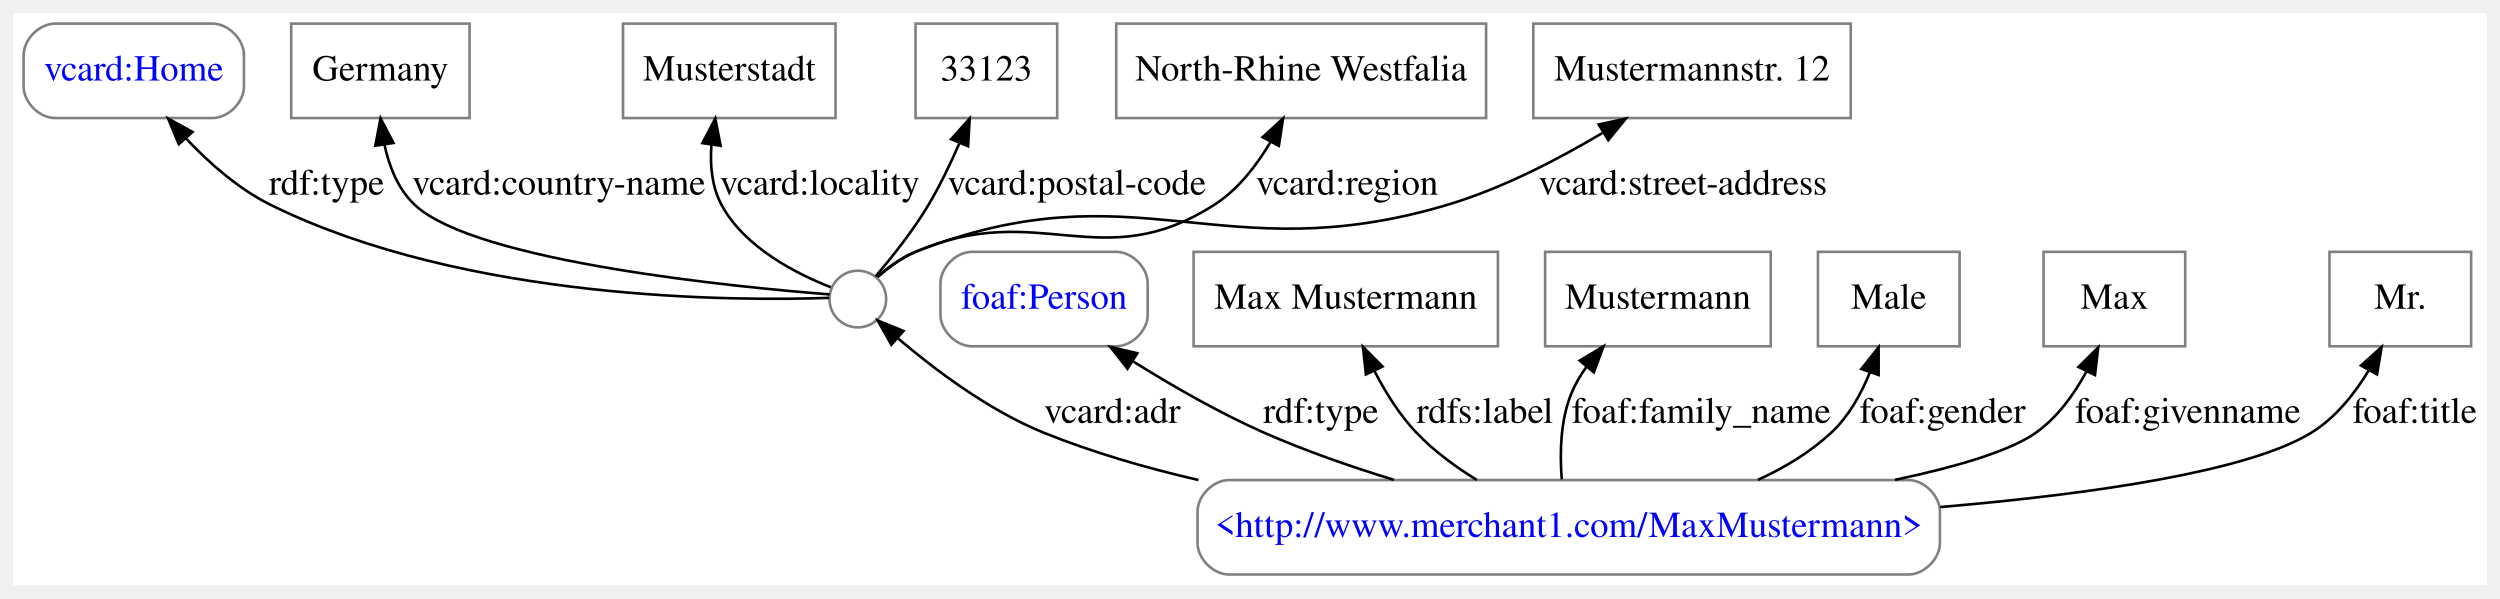
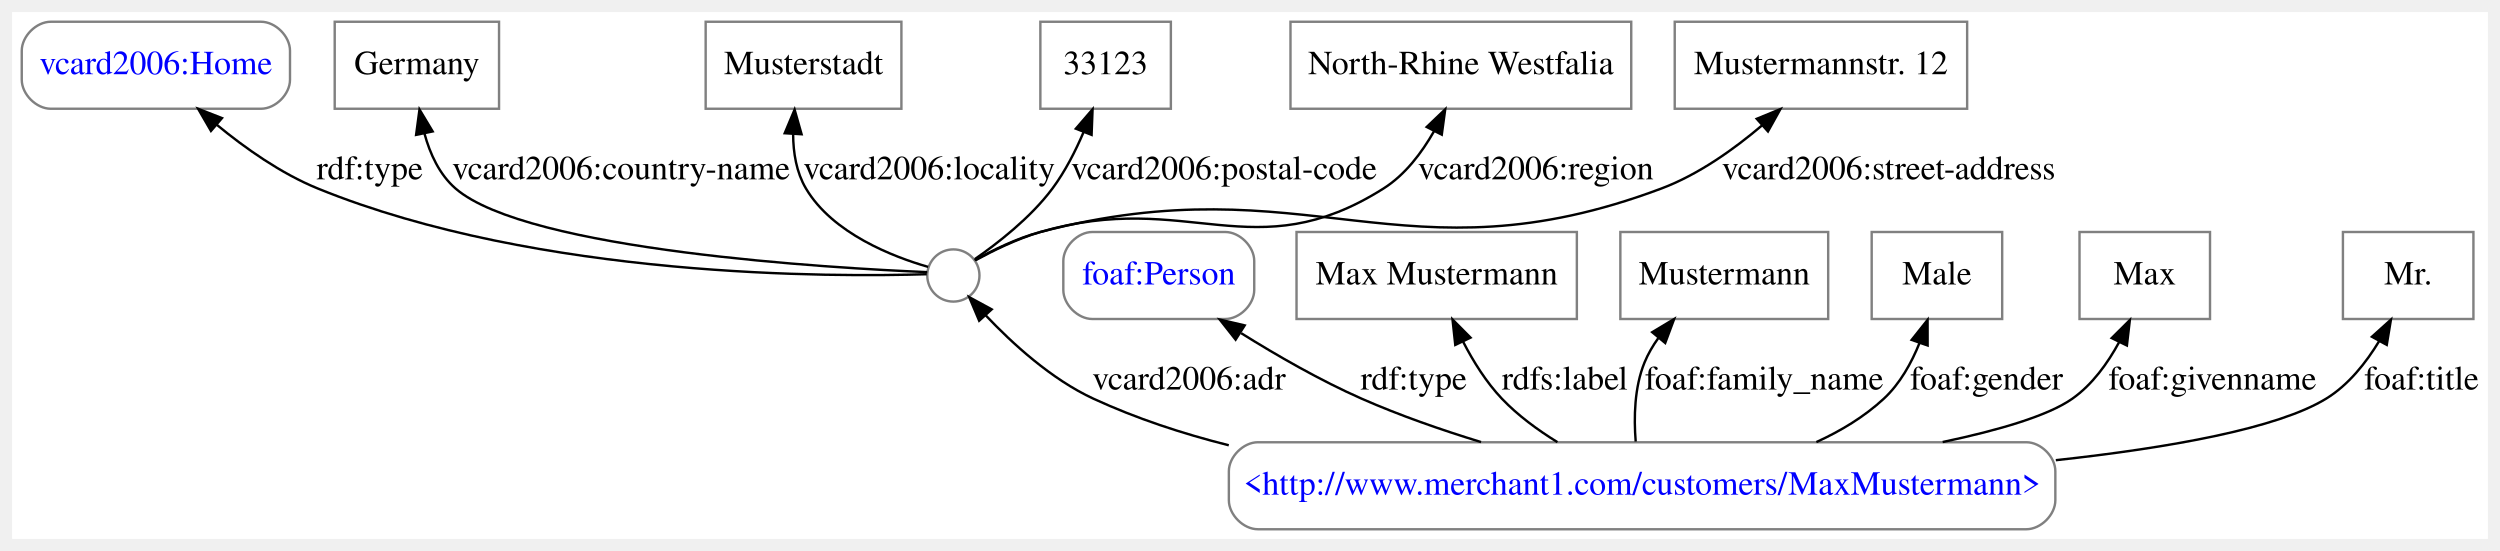
- <svg xmlns="http://www.w3.org/2000/svg" width="953pt" height="228pt" viewBox="0 0 953 228" id="svg2" version="1.1">
+ <svg xmlns="http://www.w3.org/2000/svg" width="1034.5pt" height="228pt" viewBox="0 0 1033.995 228" id="svg2" version="1.1">
  <defs id="defs224" />
-   <g id="graph0" class="graph" transform="translate(9,219)">
-     <polygon points="939,4 -4,4 -4,4 -4,-214 939,-214 " id="polygon7" style="fill:#ffffff;stroke:none" />
+   <g id="graph0" class="graph" transform="translate(8.75,219)">
+     <polygon points="1020.5,4 -4,4 -4,4 -4,-214 1020.5,-214 " id="polygon7" style="fill:#ffffff;stroke:none" />
    <g id="node1" class="node">
-       <circle cx="318" cy="-105" id="ellipse12" r="10.8" style="fill:#ffffff;stroke:#808080" />
+       <circle cx="385.5" cy="-105" id="ellipse12" r="10.8" style="fill:#ffffff;stroke:#808080" />
    </g>
    <g id="node2" class="node">
-       <path d="m 72,-210 c 0,0 -60,0 -60,0 -6,0 -12,6 -12,12 0,0 0,12 0,12 0,6 6,12 12,12 0,0 60,0 60,0 6,0 12,-6 12,-12 0,0 0,-12 0,-12 0,-6 -6,-12 -12,-12" id="path17" style="fill:none;stroke:#808080" />
-       <text x="42" y="-188.3" font-size="14.00" id="text19" style="font-size:14px;font-family:Times, serif;text-anchor:middle;fill:#0000ff">vcard:Home</text>
+       <path d="m 99,-210 c 0,0 -87,0 -87,0 -6,0 -12,6 -12,12 0,0 0,12 0,12 0,6 6,12 12,12 0,0 87,0 87,0 6,0 12,-6 12,-12 0,0 0,-12 0,-12 0,-6 -6,-12 -12,-12" id="path17" style="fill:none;stroke:#808080" />
+       <text x="55.5" y="-188.3" font-size="14.00" id="text19" style="font-size:14px;font-family:Times, serif;text-anchor:middle;fill:#0000ff">vcard2006:Home</text>
    </g>
    <g id="edge6" class="edge">
-       <path d="M 307.048,-105.461 C 273.315,-104.253 168.756,-103.925 94,-141 81.903,-146.999 70.773,-156.813 61.94,-166.165" id="path24" style="fill:none;stroke:#000000" />
-       <polygon points="59.152,-164.033 59.152,-164.033 55.09,-173.818 64.367,-168.701 " id="polygon26" style="fill:#000000;stroke:#000000" />
-       <text x="115.5" y="-144.8" font-size="14.00" id="text28" style="font-size:14px;font-family:Times, serif;text-anchor:middle">rdf:type</text>
+       <path d="M 374.481,-105.532 C 337.383,-104.35 214.221,-103.65 122.5,-141 107.319,-147.182 92.493,-157.641 80.663,-167.399" id="path24" style="fill:none;stroke:#000000" />
+       <polygon points="78.298,-164.817 78.298,-164.817 72.984,-173.982 82.854,-170.131 " id="polygon26" style="fill:#000000;stroke:#000000" />
+       <text x="144" y="-144.8" font-size="14.00" id="text28" style="font-size:14px;font-family:Times, serif;text-anchor:middle">rdf:type</text>
    </g>
    <g id="node3" class="node">
-       <polygon points="170,-174 170,-210 170,-210 102,-210 102,-174 " id="polygon33" style="fill:none;stroke:#808080" />
-       <text x="136" y="-188.3" font-size="14.00" id="text35" style="font-size:14px;font-family:Times, serif;text-anchor:middle">Germany</text>
+       <polygon points="197.5,-174 197.5,-210 197.5,-210 129.5,-210 129.5,-174 " id="polygon33" style="fill:none;stroke:#808080" />
+       <text x="163.5" y="-188.3" font-size="14.00" id="text35" style="font-size:14px;font-family:Times, serif;text-anchor:middle">Germany</text>
    </g>
    <g id="edge2" class="edge">
-       <path d="M 307.255,-106.769 C 273.762,-109.383 172.123,-119.009 149,-141 c -6.284,-5.976 -9.676,-14.571 -11.463,-22.953" id="path40" style="fill:none;stroke:#000000" />
-       <polygon points="134.069,-163.477 134.069,-163.477 136.065,-173.882 140.994,-164.503 " id="polygon42" style="fill:#000000;stroke:#000000" />
-       <text x="204" y="-144.8" font-size="14.00" id="text44" style="font-size:14px;font-family:Times, serif;text-anchor:middle">vcard:country-name</text>
+       <path d="M 374.684,-106.393 C 336.573,-107.992 209.228,-115.204 179.5,-141 c -6.656,-5.775 -10.566,-14.321 -12.856,-22.719" id="path40" style="fill:none;stroke:#000000" />
+       <polygon points="163.179,-163.194 163.179,-163.194 164.58,-173.696 170.034,-164.612 " id="polygon42" style="fill:#000000;stroke:#000000" />
+       <text x="248" y="-144.8" font-size="14.00" id="text44" style="font-size:14px;font-family:Times, serif;text-anchor:middle">vcard2006:country-name</text>
    </g>
    <g id="node4" class="node">
-       <polygon points="309.5,-174 309.5,-210 309.5,-210 228.5,-210 228.5,-174 " id="polygon49" style="fill:none;stroke:#808080" />
-       <text x="269" y="-188.3" font-size="14.00" id="text51" style="font-size:14px;font-family:Times, serif;text-anchor:middle">Musterstadt</text>
+       <polygon points="364,-174 364,-210 364,-210 283,-210 283,-174 " id="polygon49" style="fill:none;stroke:#808080" />
+       <text x="323.5" y="-188.3" font-size="14.00" id="text51" style="font-size:14px;font-family:Times, serif;text-anchor:middle">Musterstadt</text>
    </g>
    <g id="edge4" class="edge">
-       <path d="M 307.719,-109.495 C 295.246,-114.358 274.795,-124.478 266,-141 c -3.652,-6.861 -4.389,-15.025 -3.8,-22.747" id="path56" style="fill:none;stroke:#000000" />
-       <polygon points="258.765,-164.449 258.765,-164.449 263.674,-173.838 265.692,-163.437 " id="polygon58" style="fill:#000000;stroke:#000000" />
-       <text x="303.5" y="-144.8" font-size="14.00" id="text60" style="font-size:14px;font-family:Times, serif;text-anchor:middle">vcard:locality</text>
+       <path d="m 375.048,-108.56 c -14.305,-4.125 -39.469,-13.743 -50.548,-32.44 -3.956,-6.676 -5.271,-14.784 -5.308,-22.512" id="path56" style="fill:none;stroke:#000000" />
+       <polygon points="315.707,-163.873 315.707,-163.873 319.807,-173.643 322.694,-163.449 " id="polygon58" style="fill:#000000;stroke:#000000" />
+       <text x="375.5" y="-144.8" font-size="14.00" id="text60" style="font-size:14px;font-family:Times, serif;text-anchor:middle">vcard2006:locality</text>
    </g>
    <g id="node5" class="node">
-       <polygon points="394,-174 394,-210 394,-210 340,-210 340,-174 " id="polygon65" style="fill:none;stroke:#808080" />
-       <text x="367" y="-188.3" font-size="14.00" id="text67" style="font-size:14px;font-family:Times, serif;text-anchor:middle">33123</text>
+       <polygon points="475.5,-174 475.5,-210 475.5,-210 421.5,-210 421.5,-174 " id="polygon65" style="fill:none;stroke:#808080" />
+       <text x="448.5" y="-188.3" font-size="14.00" id="text67" style="font-size:14px;font-family:Times, serif;text-anchor:middle">33123</text>
    </g>
    <g id="edge1" class="edge">
-       <path d="m 324.799,-113.67 c 5.844,-6.842 14.246,-17.3 20.201,-27.33 4.357,-7.339 8.37,-15.698 11.742,-23.452" id="path72" style="fill:none;stroke:#000000" />
-       <polygon points="353.572,-165.943 353.572,-165.943 360.648,-173.828 360.033,-163.251 " id="polygon74" style="fill:#000000;stroke:#000000" />
-       <text x="401.5" y="-144.8" font-size="14.00" id="text76" style="font-size:14px;font-family:Times, serif;text-anchor:middle">vcard:postal-code</text>
+       <path d="m 394.365,-111.77 c 9.073,-6.279 23.089,-17.063 32.135,-29.23 5.23,-7.034 9.551,-15.506 12.938,-23.461" id="path72" style="fill:none;stroke:#000000" />
+       <polygon points="436.185,-165.753 436.185,-165.753 443.104,-173.776 442.699,-163.189 " id="polygon74" style="fill:#000000;stroke:#000000" />
+       <text x="497.5" y="-144.8" font-size="14.00" id="text76" style="font-size:14px;font-family:Times, serif;text-anchor:middle">vcard2006:postal-code</text>
    </g>
    <g id="node6" class="node">
-       <polygon points="557.5,-174 557.5,-210 557.5,-210 416.5,-210 416.5,-174 " id="polygon81" style="fill:none;stroke:#808080" />
-       <text x="487" y="-188.3" font-size="14.00" id="text83" style="font-size:14px;font-family:Times, serif;text-anchor:middle">North-Rhine Westfalia</text>
+       <polygon points="666,-174 666,-210 666,-210 525,-210 525,-174 " id="polygon81" style="fill:none;stroke:#808080" />
+       <text x="595.5" y="-188.3" font-size="14.00" id="text83" style="font-size:14px;font-family:Times, serif;text-anchor:middle">North-Rhine Westfalia</text>
    </g>
    <g id="edge5" class="edge">
-       <path d="m 325.527,-113.353 c 3.988,-3.474 9.154,-7.353 14.473,-9.647 47.099,-20.317 70.871,9.767 114,-18 8.957,-5.767 16.029,-14.922 21.291,-23.832" id="path88" style="fill:none;stroke:#000000" />
-       <polygon points="472.323,-166.705 472.323,-166.705 480.122,-173.876 478.497,-163.406 " id="polygon90" style="fill:#000000;stroke:#000000" />
-       <text x="504.5" y="-144.8" font-size="14.00" id="text92" style="font-size:14px;font-family:Times, serif;text-anchor:middle">vcard:region</text>
+       <path d="m 394.656,-111.315 c 7.092,-3.869 17.289,-8.9 26.844,-11.685 61.074,-17.803 88.229,15.996 142,-18 8.922,-5.641 15.827,-14.772 20.901,-23.697" id="path88" style="fill:none;stroke:#000000" />
+       <polygon points="581.368,-166.454 581.368,-166.454 589.033,-173.768 587.603,-163.27 " id="polygon90" style="fill:#000000;stroke:#000000" />
+       <text x="626.5" y="-144.8" font-size="14.00" id="text92" style="font-size:14px;font-family:Times, serif;text-anchor:middle">vcard2006:region</text>
    </g>
    <g id="node7" class="node">
-       <polygon points="696.5,-174 696.5,-210 696.5,-210 575.5,-210 575.5,-174 " id="polygon97" style="fill:none;stroke:#808080" />
-       <text x="636" y="-188.3" font-size="14.00" id="text99" style="font-size:14px;font-family:Times, serif;text-anchor:middle">Mustermannstr. 12</text>
+       <polygon points="805,-174 805,-210 805,-210 684,-210 684,-174 " id="polygon97" style="fill:none;stroke:#808080" />
+       <text x="744.5" y="-188.3" font-size="14.00" id="text99" style="font-size:14px;font-family:Times, serif;text-anchor:middle">Mustermannstr. 12</text>
    </g>
    <g id="edge3" class="edge">
-       <path d="m 325.463,-113.508 c 3.972,-3.513 9.143,-7.38 14.537,-9.492 84.343,-33.021 116.228,7.976 203,-18 20.596,-6.166 41.84,-17.176 58.815,-27.298" id="path104" style="fill:none;stroke:#000000" />
-       <polygon points="600.421,-171.549 600.421,-171.549 610.776,-173.794 604.081,-165.582 " id="polygon106" style="fill:#000000;stroke:#000000" />
-       <text x="632.5" y="-144.8" font-size="14.00" id="text108" style="font-size:14px;font-family:Times, serif;text-anchor:middle">vcard:street-address</text>
+       <path d="m 394.32,-111.306 c 7.08,-3.972 17.416,-9.143 27.18,-11.694 110.783,-28.944 149.803,22.243 257,-18 15.309,-5.747 30.044,-16.258 41.692,-26.166" id="path104" style="fill:none;stroke:#000000" />
+       <polygon points="717.931,-169.839 717.931,-169.839 727.733,-173.862 722.58,-164.605 " id="polygon106" style="fill:#000000;stroke:#000000" />
+       <text x="772.5" y="-144.8" font-size="14.00" id="text108" style="font-size:14px;font-family:Times, serif;text-anchor:middle">vcard2006:street-address</text>
    </g>
    <g id="node8" class="node">
-       <path d="m 718.5,-36 c 0,0 -259,0 -259,0 -6,0 -12,6 -12,12 0,0 0,12 0,12 0,6 6,12 12,12 0,0 259,0 259,0 6,0 12,-6 12,-12 0,0 0,-12 0,-12 0,-6 -6,-12 -12,-12" id="path113" style="fill:none;stroke:#808080" />
-       <text x="589" y="-14.3" font-size="14.00" id="text115" style="font-size:14px;font-family:Times, serif;text-anchor:middle;fill:#0000ff">&lt;http://www.merchant1.com/MaxMustermann&gt;</text>
+       <path d="m 829.5,-36 c 0,0 -318,0 -318,0 -6,0 -12,6 -12,12 0,0 0,12 0,12 0,6 6,12 12,12 0,0 318,0 318,0 6,0 12,-6 12,-12 0,0 0,-12 0,-12 0,-6 -6,-12 -12,-12" id="path113" style="fill:none;stroke:#808080" />
+       <text x="670.5" y="-14.3" font-size="14.00" id="text115" style="font-size:14px;font-family:Times, serif;text-anchor:middle;fill:#0000ff">&lt;http://www.merchant1.com/customers/MaxMustermann&gt;</text>
    </g>
    <g id="edge7" class="edge">
-       <path d="M 447.849,-36.018 C 427.712,-40.644 407.555,-46.525 389,-54 367.893,-62.503 346.994,-78.361 333.395,-89.945" id="path120" style="fill:none;stroke:#000000" />
-       <polygon points="330.778,-87.585 330.778,-87.585 325.584,-96.819 335.403,-92.84 " id="polygon122" style="fill:#000000;stroke:#000000" />
-       <text x="415" y="-57.8" font-size="14.00" id="text124" style="font-size:14px;font-family:Times, serif;text-anchor:middle">vcard:adr</text>
+       <path d="M 499.468,-34.74 C 480.116,-39.611 461.061,-45.899 443.5,-54 426.014,-62.066 409.748,-77.011 398.919,-88.469" id="path120" style="fill:none;stroke:#000000" />
+       <polygon points="396.174,-86.285 396.174,-86.285 392.055,-96.047 401.362,-90.985 " id="polygon122" style="fill:#000000;stroke:#000000" />
+       <text x="483" y="-57.8" font-size="14.00" id="text124" style="font-size:14px;font-family:Times, serif;text-anchor:middle">vcard2006:adr</text>
    </g>
    <g id="node9" class="node">
-       <path d="m 416.5,-123 c 0,0 -55,0 -55,0 -6,0 -12,6 -12,12 0,0 0,12 0,12 0,6 6,12 12,12 0,0 55,0 55,0 6,0 12,-6 12,-12 0,0 0,-12 0,-12 0,-6 -6,-12 -12,-12" id="path129" style="fill:none;stroke:#808080" />
-       <text x="389" y="-101.3" font-size="14.00" id="text131" style="font-size:14px;font-family:Times, serif;text-anchor:middle;fill:#0000ff">foaf:Person</text>
+       <path d="m 498,-123 c 0,0 -55,0 -55,0 -6,0 -12,6 -12,12 0,0 0,12 0,12 0,6 6,12 12,12 0,0 55,0 55,0 6,0 12,-6 12,-12 0,0 0,-12 0,-12 0,-6 -6,-12 -12,-12" id="path129" style="fill:none;stroke:#808080" />
+       <text x="470.5" y="-101.3" font-size="14.00" id="text131" style="font-size:14px;font-family:Times, serif;text-anchor:middle;fill:#0000ff">foaf:Person</text>
    </g>
    <g id="edge13" class="edge">
-       <path d="M 522.35,-36.075 C 505.931,-41.104 488.593,-47.13 473,-54 455.894,-61.536 437.959,-71.843 423.074,-81.141" id="path136" style="fill:none;stroke:#000000" />
-       <polygon points="420.792,-78.445 420.792,-78.445 414.235,-86.766 424.551,-84.35 " id="polygon138" style="fill:#000000;stroke:#000000" />
-       <text x="494.5" y="-57.8" font-size="14.00" id="text140" style="font-size:14px;font-family:Times, serif;text-anchor:middle">rdf:type</text>
+       <path d="M 603.85,-36.075 C 587.431,-41.104 570.093,-47.13 554.5,-54 537.394,-61.536 519.459,-71.843 504.574,-81.141" id="path136" style="fill:none;stroke:#000000" />
+       <polygon points="502.292,-78.445 502.292,-78.445 495.735,-86.766 506.051,-84.35 " id="polygon138" style="fill:#000000;stroke:#000000" />
+       <text x="576" y="-57.8" font-size="14.00" id="text140" style="font-size:14px;font-family:Times, serif;text-anchor:middle">rdf:type</text>
    </g>
    <g id="node10" class="node">
-       <polygon points="562,-87 562,-123 562,-123 446,-123 446,-87 " id="polygon145" style="fill:none;stroke:#808080" />
-       <text x="504" y="-101.3" font-size="14.00" id="text147" style="font-size:14px;font-family:Times, serif;text-anchor:middle">Max Mustermann</text>
+       <polygon points="643.5,-87 643.5,-123 643.5,-123 527.5,-123 527.5,-87 " id="polygon145" style="fill:none;stroke:#808080" />
+       <text x="585.5" y="-101.3" font-size="14.00" id="text147" style="font-size:14px;font-family:Times, serif;text-anchor:middle">Max Mustermann</text>
    </g>
    <g id="edge10" class="edge">
-       <path d="M 553.96,-36.039 C 545.793,-41.069 537.573,-47.105 531,-54 c -6.458,-6.775 -11.838,-15.395 -16.052,-23.563" id="path152" style="fill:none;stroke:#000000" />
-       <polygon points="511.686,-76.273 511.686,-76.273 510.543,-86.806 518.005,-79.285 " id="polygon154" style="fill:#000000;stroke:#000000" />
-       <text x="557" y="-57.8" font-size="14.00" id="text156" style="font-size:14px;font-family:Times, serif;text-anchor:middle">rdfs:label</text>
+       <path d="M 635.46,-36.039 C 627.293,-41.069 619.073,-47.105 612.5,-54 c -6.458,-6.775 -11.838,-15.395 -16.052,-23.563" id="path152" style="fill:none;stroke:#000000" />
+       <polygon points="593.186,-76.273 593.186,-76.273 592.043,-86.806 599.505,-79.285 " id="polygon154" style="fill:#000000;stroke:#000000" />
+       <text x="638.5" y="-57.8" font-size="14.00" id="text156" style="font-size:14px;font-family:Times, serif;text-anchor:middle">rdfs:label</text>
    </g>
    <g id="node11" class="node">
-       <polygon points="666,-87 666,-123 666,-123 580,-123 580,-87 " id="polygon161" style="fill:none;stroke:#808080" />
-       <text x="623" y="-101.3" font-size="14.00" id="text163" style="font-size:14px;font-family:Times, serif;text-anchor:middle">Mustermann</text>
+       <polygon points="747.5,-87 747.5,-123 747.5,-123 661.5,-123 661.5,-87 " id="polygon161" style="fill:none;stroke:#808080" />
+       <text x="704.5" y="-101.3" font-size="14.00" id="text163" style="font-size:14px;font-family:Times, serif;text-anchor:middle">Mustermann</text>
    </g>
    <g id="edge12" class="edge">
-       <path d="M 586.347,-36.285 C 585.545,-46.213 585.795,-58.713 590,-69 c 1.444,-3.532 3.423,-6.918 5.701,-10.098" id="path168" style="fill:none;stroke:#000000" />
-       <polygon points="593.18,-81.54 593.18,-81.54 602.265,-86.991 598.562,-77.064 " id="polygon170" style="fill:#000000;stroke:#000000" />
-       <text x="639.5" y="-57.8" font-size="14.00" id="text172" style="font-size:14px;font-family:Times, serif;text-anchor:middle">foaf:family_name</text>
+       <path d="m 667.847,-36.285 c -0.802,-9.928 -0.552,-22.428 3.653,-32.715 1.444,-3.532 3.423,-6.918 5.701,-10.098" id="path168" style="fill:none;stroke:#000000" />
+       <polygon points="674.68,-81.54 674.68,-81.54 683.765,-86.991 680.062,-77.064 " id="polygon170" style="fill:#000000;stroke:#000000" />
+       <text x="721" y="-57.8" font-size="14.00" id="text172" style="font-size:14px;font-family:Times, serif;text-anchor:middle">foaf:family_name</text>
    </g>
    <g id="node12" class="node">
-       <polygon points="738,-87 738,-123 738,-123 684,-123 684,-87 " id="polygon177" style="fill:none;stroke:#808080" />
-       <text x="711" y="-101.3" font-size="14.00" id="text179" style="font-size:14px;font-family:Times, serif;text-anchor:middle">Male</text>
+       <polygon points="819.5,-87 819.5,-123 819.5,-123 765.5,-123 765.5,-87 " id="polygon177" style="fill:none;stroke:#808080" />
+       <text x="792.5" y="-101.3" font-size="14.00" id="text179" style="font-size:14px;font-family:Times, serif;text-anchor:middle">Male</text>
    </g>
    <g id="edge8" class="edge">
-       <path d="M 661.105,-36.071 C 671.265,-40.7 680.966,-46.568 689,-54 c 6.705,-6.202 11.479,-14.815 14.826,-23.146" id="path184" style="fill:none;stroke:#000000" />
-       <polygon points="700.536,-78.343 700.536,-78.343 707.129,-86.636 707.147,-76.041 " id="polygon186" style="fill:#000000;stroke:#000000" />
-       <text x="731.5" y="-57.8" font-size="14.00" id="text188" style="font-size:14px;font-family:Times, serif;text-anchor:middle">foaf:gender</text>
+       <path d="m 742.605,-36.071 c 10.16,-4.63 19.861,-10.497 27.895,-17.929 6.705,-6.202 11.479,-14.815 14.826,-23.146" id="path184" style="fill:none;stroke:#000000" />
+       <polygon points="782.036,-78.343 782.036,-78.343 788.629,-86.636 788.647,-76.041 " id="polygon186" style="fill:#000000;stroke:#000000" />
+       <text x="813" y="-57.8" font-size="14.00" id="text188" style="font-size:14px;font-family:Times, serif;text-anchor:middle">foaf:gender</text>
    </g>
    <g id="node13" class="node">
-       <polygon points="824,-87 824,-123 824,-123 770,-123 770,-87 " id="polygon193" style="fill:none;stroke:#808080" />
-       <text x="797" y="-101.3" font-size="14.00" id="text195" style="font-size:14px;font-family:Times, serif;text-anchor:middle">Max</text>
+       <polygon points="905.5,-87 905.5,-123 905.5,-123 851.5,-123 851.5,-87 " id="polygon193" style="fill:none;stroke:#808080" />
+       <text x="878.5" y="-101.3" font-size="14.00" id="text195" style="font-size:14px;font-family:Times, serif;text-anchor:middle">Max</text>
    </g>
    <g id="edge9" class="edge">
-       <path d="M 713.37,-36.089 C 736.759,-41.011 757.013,-46.986 767,-54 c 8.274,-5.811 14.658,-14.698 19.368,-23.377" id="path200" style="fill:none;stroke:#000000" />
-       <polygon points="783.311,-79.094 783.311,-79.094 790.831,-86.556 789.606,-76.033 " id="polygon202" style="fill:#000000;stroke:#000000" />
-       <text x="825" y="-57.8" font-size="14.00" id="text204" style="font-size:14px;font-family:Times, serif;text-anchor:middle">foaf:givenname</text>
+       <path d="M 794.87,-36.089 C 818.259,-41.011 838.513,-46.986 848.5,-54 c 8.274,-5.811 14.658,-14.698 19.368,-23.377" id="path200" style="fill:none;stroke:#000000" />
+       <polygon points="864.811,-79.094 864.811,-79.094 872.331,-86.556 871.106,-76.033 " id="polygon202" style="fill:#000000;stroke:#000000" />
+       <text x="906.5" y="-57.8" font-size="14.00" id="text204" style="font-size:14px;font-family:Times, serif;text-anchor:middle">foaf:givenname</text>
    </g>
    <g id="node14" class="node">
-       <polygon points="933,-87 933,-123 933,-123 879,-123 879,-87 " id="polygon209" style="fill:none;stroke:#808080" />
-       <text x="906" y="-101.3" font-size="14.00" id="text211" style="font-size:14px;font-family:Times, serif;text-anchor:middle">Mr.</text>
+       <polygon points="1014.5,-87 1014.5,-123 1014.5,-123 960.5,-123 960.5,-87 " id="polygon209" style="fill:none;stroke:#808080" />
+       <text x="987.5" y="-101.3" font-size="14.00" id="text211" style="font-size:14px;font-family:Times, serif;text-anchor:middle">Mr.</text>
    </g>
    <g id="edge11" class="edge">
-       <path d="M 730.634,-25.717 C 788.649,-30.666 847.813,-39.226 872,-54 c 9.272,-5.663 16.604,-14.92 22.05,-23.939" id="path216" style="fill:none;stroke:#000000" />
-       <polygon points="890.994,-79.647 890.994,-79.647 898.868,-86.737 897.134,-76.285 " id="polygon218" style="fill:#000000;stroke:#000000" />
-       <text x="911.5" y="-57.8" font-size="14.00" id="text220" style="font-size:14px;font-family:Times, serif;text-anchor:middle">foaf:title</text>
+       <path d="M 841.696,-28.573 C 889.286,-33.762 933.432,-41.742 953.5,-54 c 9.272,-5.663 16.604,-14.92 22.05,-23.939" id="path216" style="fill:none;stroke:#000000" />
+       <polygon points="972.494,-79.647 972.494,-79.647 980.368,-86.737 978.634,-76.285 " id="polygon218" style="fill:#000000;stroke:#000000" />
+       <text x="993" y="-57.8" font-size="14.00" id="text220" style="font-size:14px;font-family:Times, serif;text-anchor:middle">foaf:title</text>
    </g>
  </g>
</svg>
